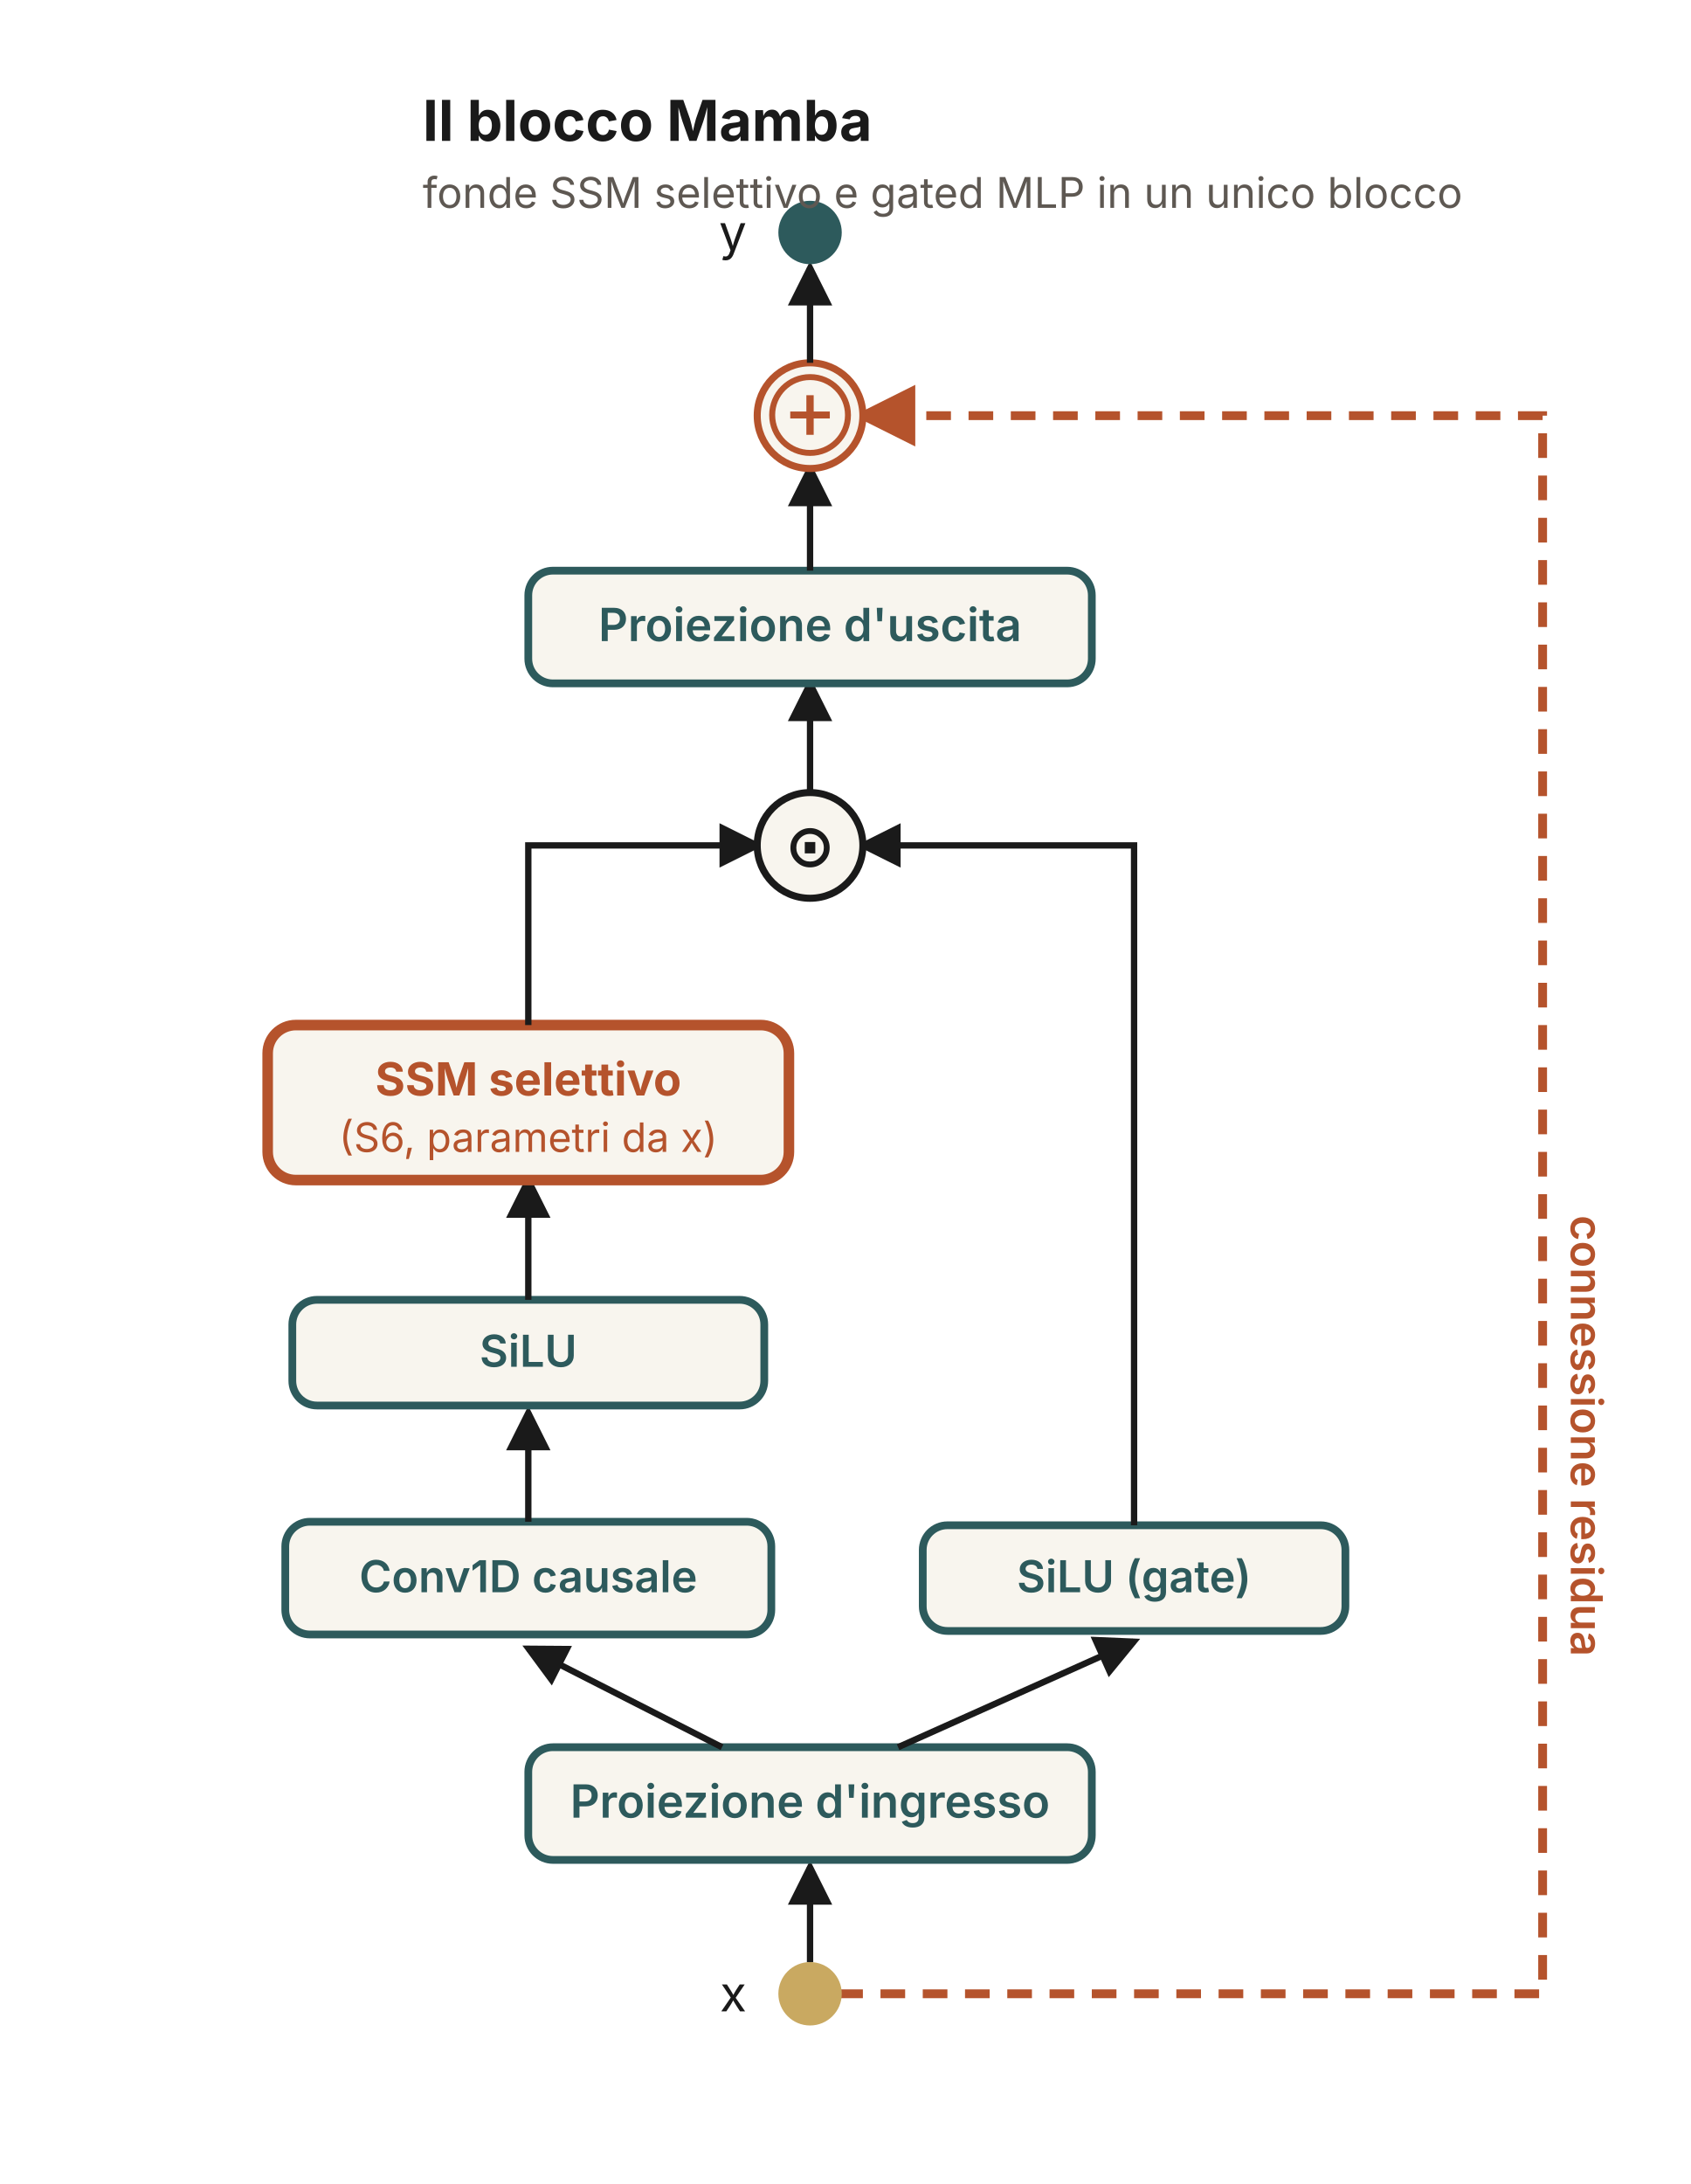
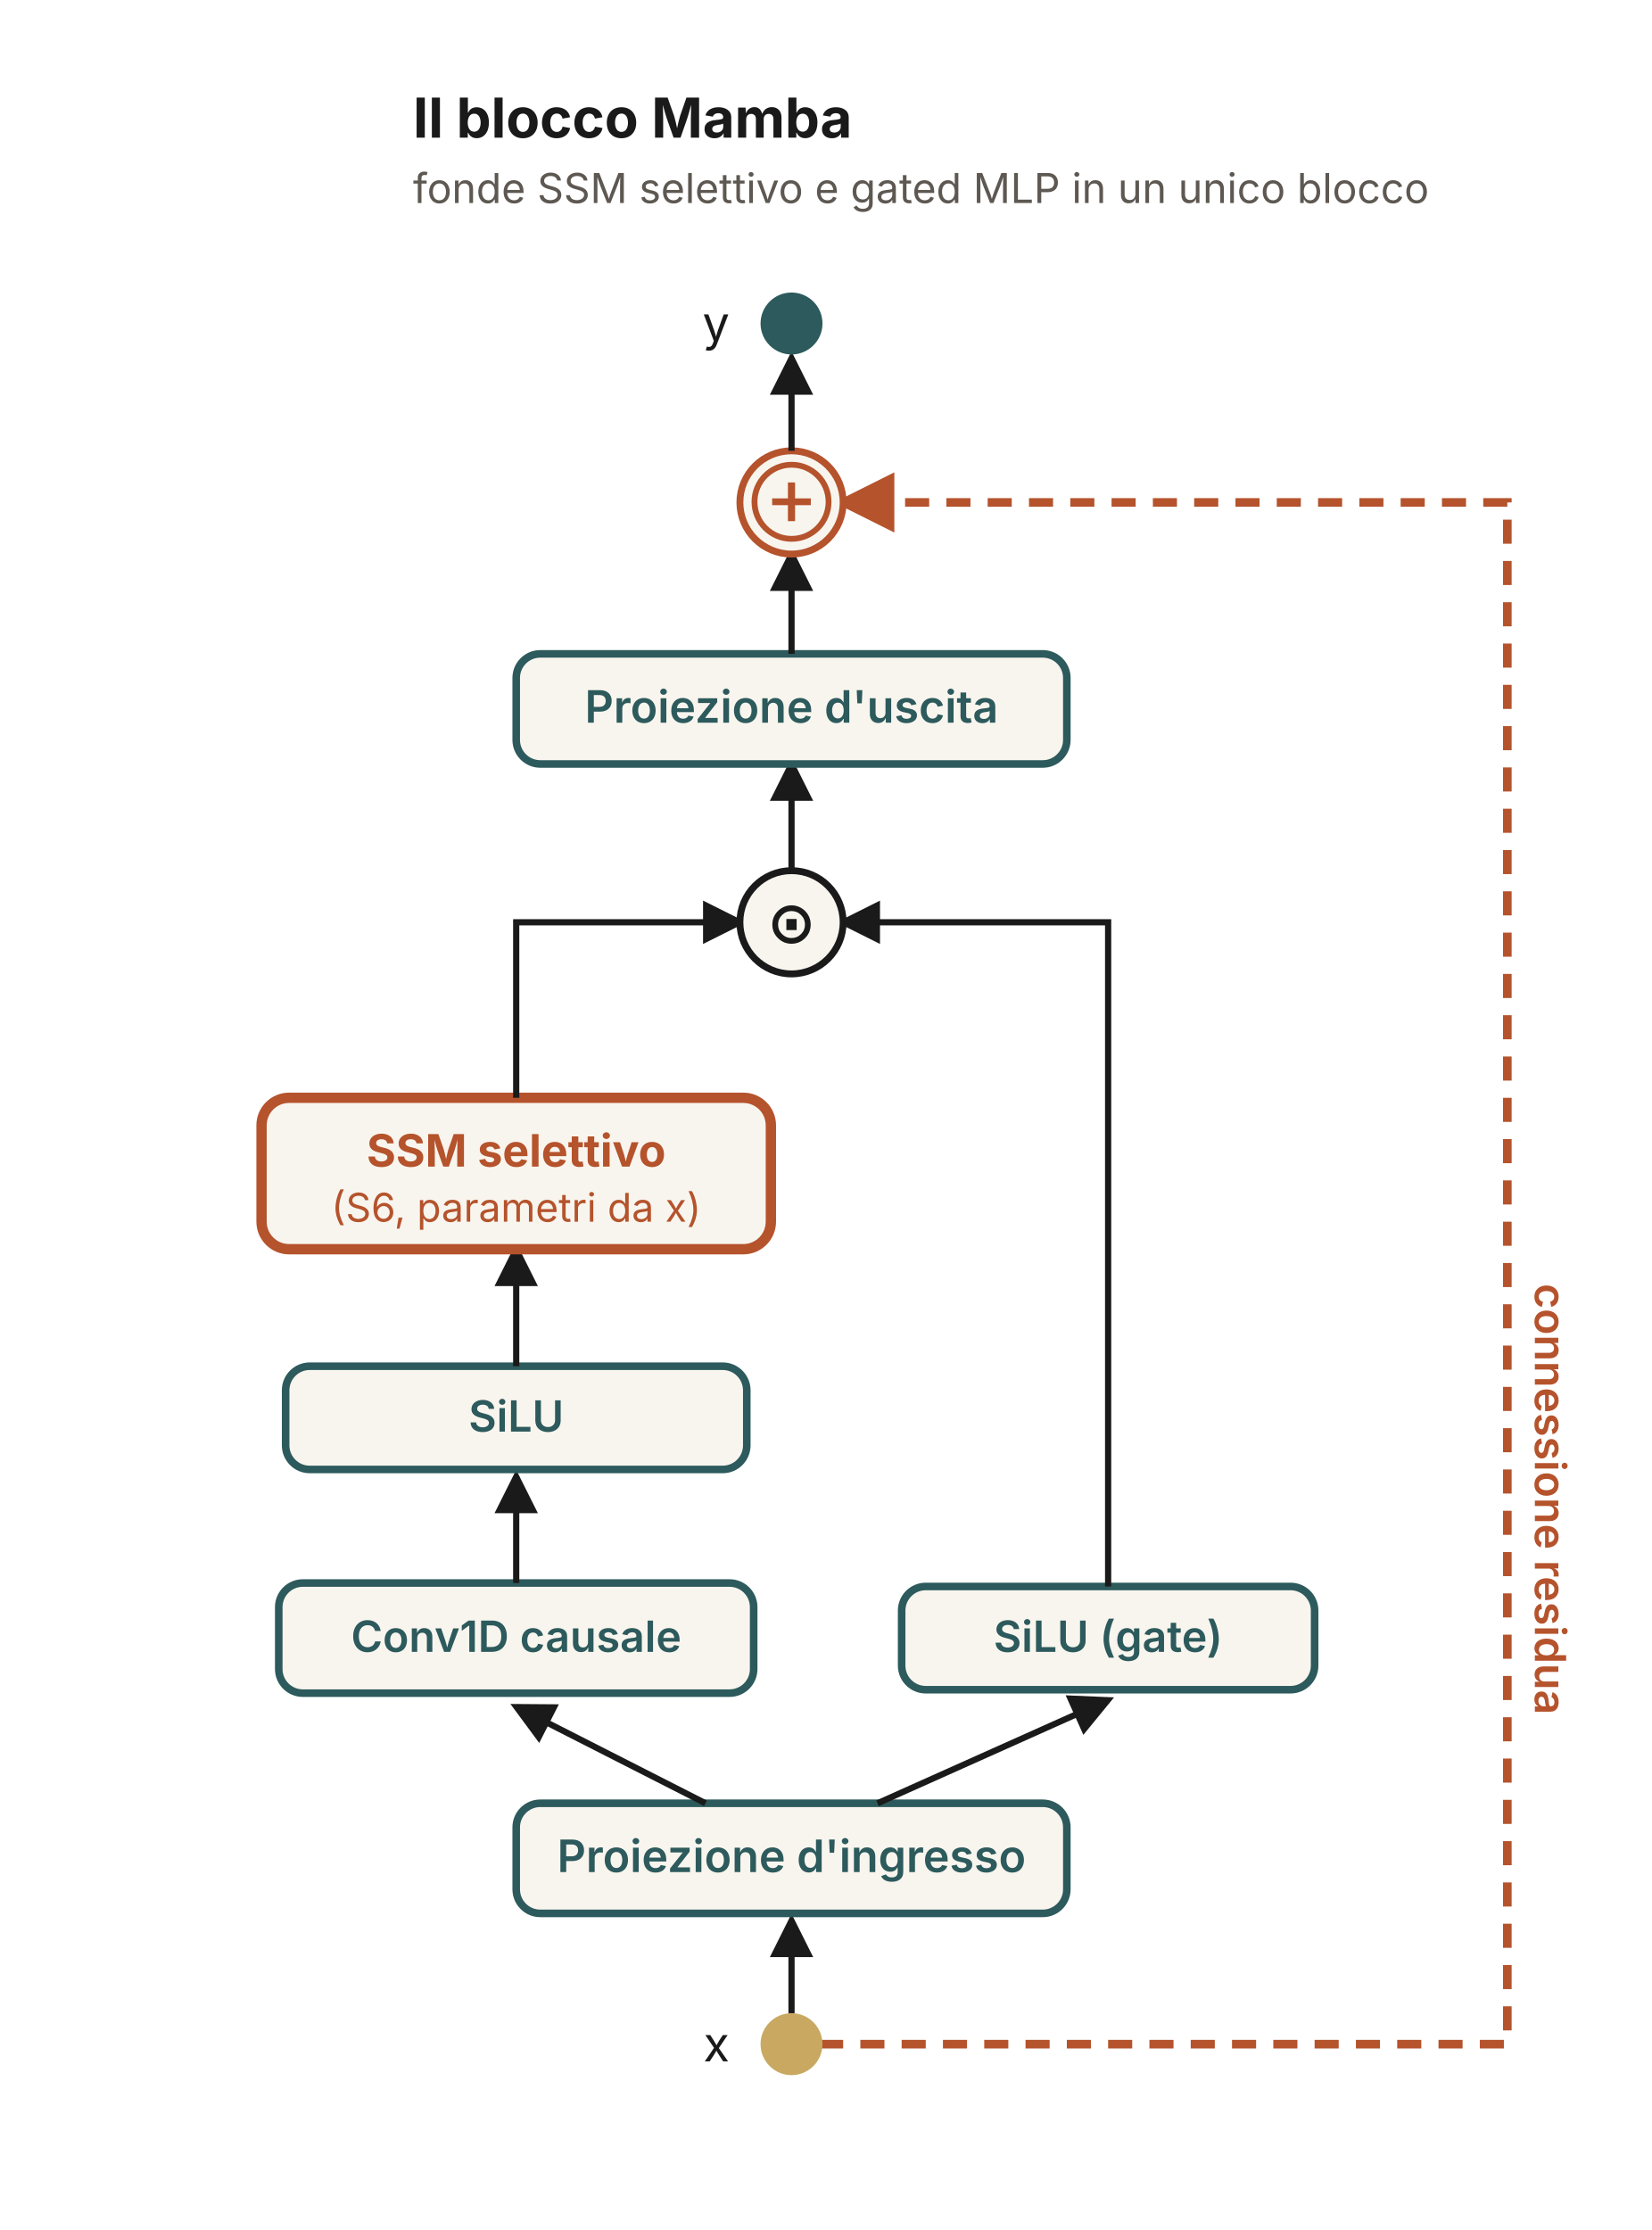
- <svg xmlns="http://www.w3.org/2000/svg" viewBox="0 0 480 620" font-family="'Inter', -apple-system, Segoe UI, sans-serif" role="img" aria-label="Il blocco Mamba: l'ingresso passa in una proiezione che lo espande e lo divide in due rami. Il ramo principale attraversa una convoluzione causale 1D, un'attivazione SiLU e lo state space model selettivo S6; il ramo parallelo attraversa una SiLU e fa da gate. I due rami si moltiplicano, il risultato passa in una proiezione d'uscita e si somma alla connessione residua.">
+ <svg xmlns="http://www.w3.org/2000/svg" viewBox="0 -28 480 648" font-family="'Inter', -apple-system, Segoe UI, sans-serif" role="img" aria-label="Il blocco Mamba: l'ingresso passa in una proiezione che lo espande e lo divide in due rami. Il ramo principale attraversa una convoluzione causale 1D, un'attivazione SiLU e lo state space model selettivo S6; il ramo parallelo attraversa una SiLU e fa da gate. I due rami si moltiplicano, il risultato passa in una proiezione d'uscita e si somma alla connessione residua.">
  <defs>
    <marker id="bm-dark" viewBox="0 0 10 10" refX="8.5" refY="5" markerWidth="7" markerHeight="7" orient="auto-start-reverse">
      <path d="M0,0 L10,5 L0,10 z" fill="#1A1A1A" />
    </marker>
    <marker id="bm-terra" viewBox="0 0 10 10" refX="8.5" refY="5" markerWidth="7" markerHeight="7" orient="auto-start-reverse">
      <path d="M0,0 L10,5 L0,10 z" fill="#B5532C" />
    </marker>
  </defs>
  <path d="M238,566 H438 V118 H245" fill="none" stroke="#B5532C" stroke-width="2.5" stroke-dasharray="7 5" marker-end="url(#bm-terra)" />
  <text x="446" y="345" font-size="12.5" fill="#B5532C" font-weight="600" transform="rotate(90 446 345)">connessione residua</text>
  <circle cx="230" cy="566" r="9" fill="#C9A961" />
  <text x="212" y="571" font-size="14" text-anchor="end" fill="#1A1A1A">x</text>
  <line x1="230" y1="557" x2="230" y2="530" stroke="#1A1A1A" stroke-width="1.8" marker-end="url(#bm-dark)" />
  <rect x="150" y="496" width="160" height="32" rx="7" fill="#F8F5EE" stroke="#2D5A5C" stroke-width="2.2" />
  <text x="230" y="516" font-size="13" text-anchor="middle" fill="#2D5A5C" font-weight="600">Proiezione d'ingresso</text>
  <line x1="205" y1="496" x2="150" y2="468" stroke="#1A1A1A" stroke-width="1.8" marker-end="url(#bm-dark)" />
  <line x1="255" y1="496" x2="322" y2="466" stroke="#1A1A1A" stroke-width="1.8" marker-end="url(#bm-dark)" />
  <rect x="81" y="432" width="138" height="32" rx="7" fill="#F8F5EE" stroke="#2D5A5C" stroke-width="2.2" />
  <text x="150" y="452" font-size="12.5" text-anchor="middle" fill="#2D5A5C" font-weight="600">Conv1D causale</text>
  <line x1="150" y1="432" x2="150" y2="401" stroke="#1A1A1A" stroke-width="1.8" marker-end="url(#bm-dark)" />
  <rect x="83" y="369" width="134" height="30" rx="7" fill="#F8F5EE" stroke="#2D5A5C" stroke-width="2.2" />
  <text x="150" y="388" font-size="12.5" text-anchor="middle" fill="#2D5A5C" font-weight="600">SiLU</text>
  <line x1="150" y1="369" x2="150" y2="335" stroke="#1A1A1A" stroke-width="1.8" marker-end="url(#bm-dark)" />
  <rect x="76" y="291" width="148" height="44" rx="8" fill="#F8F5EE" stroke="#B5532C" stroke-width="3" />
  <text x="150" y="311" font-size="13" text-anchor="middle" fill="#B5532C" font-weight="700">SSM selettivo</text>
  <text x="150" y="327" font-size="11.5" text-anchor="middle" fill="#B5532C">(S6, parametri da x)</text>
  <path d="M150,291 V240 H215" fill="none" stroke="#1A1A1A" stroke-width="1.8" marker-end="url(#bm-dark)" />
  <rect x="262" y="433" width="120" height="30" rx="7" fill="#F8F5EE" stroke="#2D5A5C" stroke-width="2.2" />
  <text x="322" y="452" font-size="12.5" text-anchor="middle" fill="#2D5A5C" font-weight="600">SiLU (gate)</text>
  <path d="M322,433 V240 H245" fill="none" stroke="#1A1A1A" stroke-width="1.8" marker-end="url(#bm-dark)" />
  <circle cx="230" cy="240" r="15" fill="#F8F5EE" stroke="#1A1A1A" stroke-width="2" />
  <text x="230" y="246" font-size="17" text-anchor="middle" fill="#1A1A1A" font-weight="700">⊙</text>
  <line x1="230" y1="225" x2="230" y2="194" stroke="#1A1A1A" stroke-width="1.8" marker-end="url(#bm-dark)" />
  <rect x="150" y="162" width="160" height="32" rx="7" fill="#F8F5EE" stroke="#2D5A5C" stroke-width="2.2" />
  <text x="230" y="182" font-size="13" text-anchor="middle" fill="#2D5A5C" font-weight="600">Proiezione d'uscita</text>
  <line x1="230" y1="162" x2="230" y2="133" stroke="#1A1A1A" stroke-width="1.8" marker-end="url(#bm-dark)" />
  <circle cx="230" cy="118" r="15" fill="#F8F5EE" stroke="#B5532C" stroke-width="2" />
  <text x="230" y="124" font-size="17" text-anchor="middle" fill="#B5532C" font-weight="700">⊕</text>
  <line x1="230" y1="103" x2="230" y2="76" stroke="#1A1A1A" stroke-width="1.8" marker-end="url(#bm-dark)" />
  <circle cx="230" cy="66" r="9" fill="#2D5A5C" />
  <text x="212" y="71" font-size="14" text-anchor="end" fill="#1A1A1A">y</text>
-   <text x="120" y="40" font-size="16" fill="#1A1A1A" font-weight="700">Il blocco Mamba</text>
-   <text x="120" y="59" font-size="12" fill="#5E5852">fonde SSM selettivo e gated MLP in un unico blocco</text>
+   <text x="120" y="12" font-size="16" fill="#1A1A1A" font-weight="700">Il blocco Mamba</text>
+   <text x="120" y="31" font-size="12" fill="#5E5852">fonde SSM selettivo e gated MLP in un unico blocco</text>
</svg>
